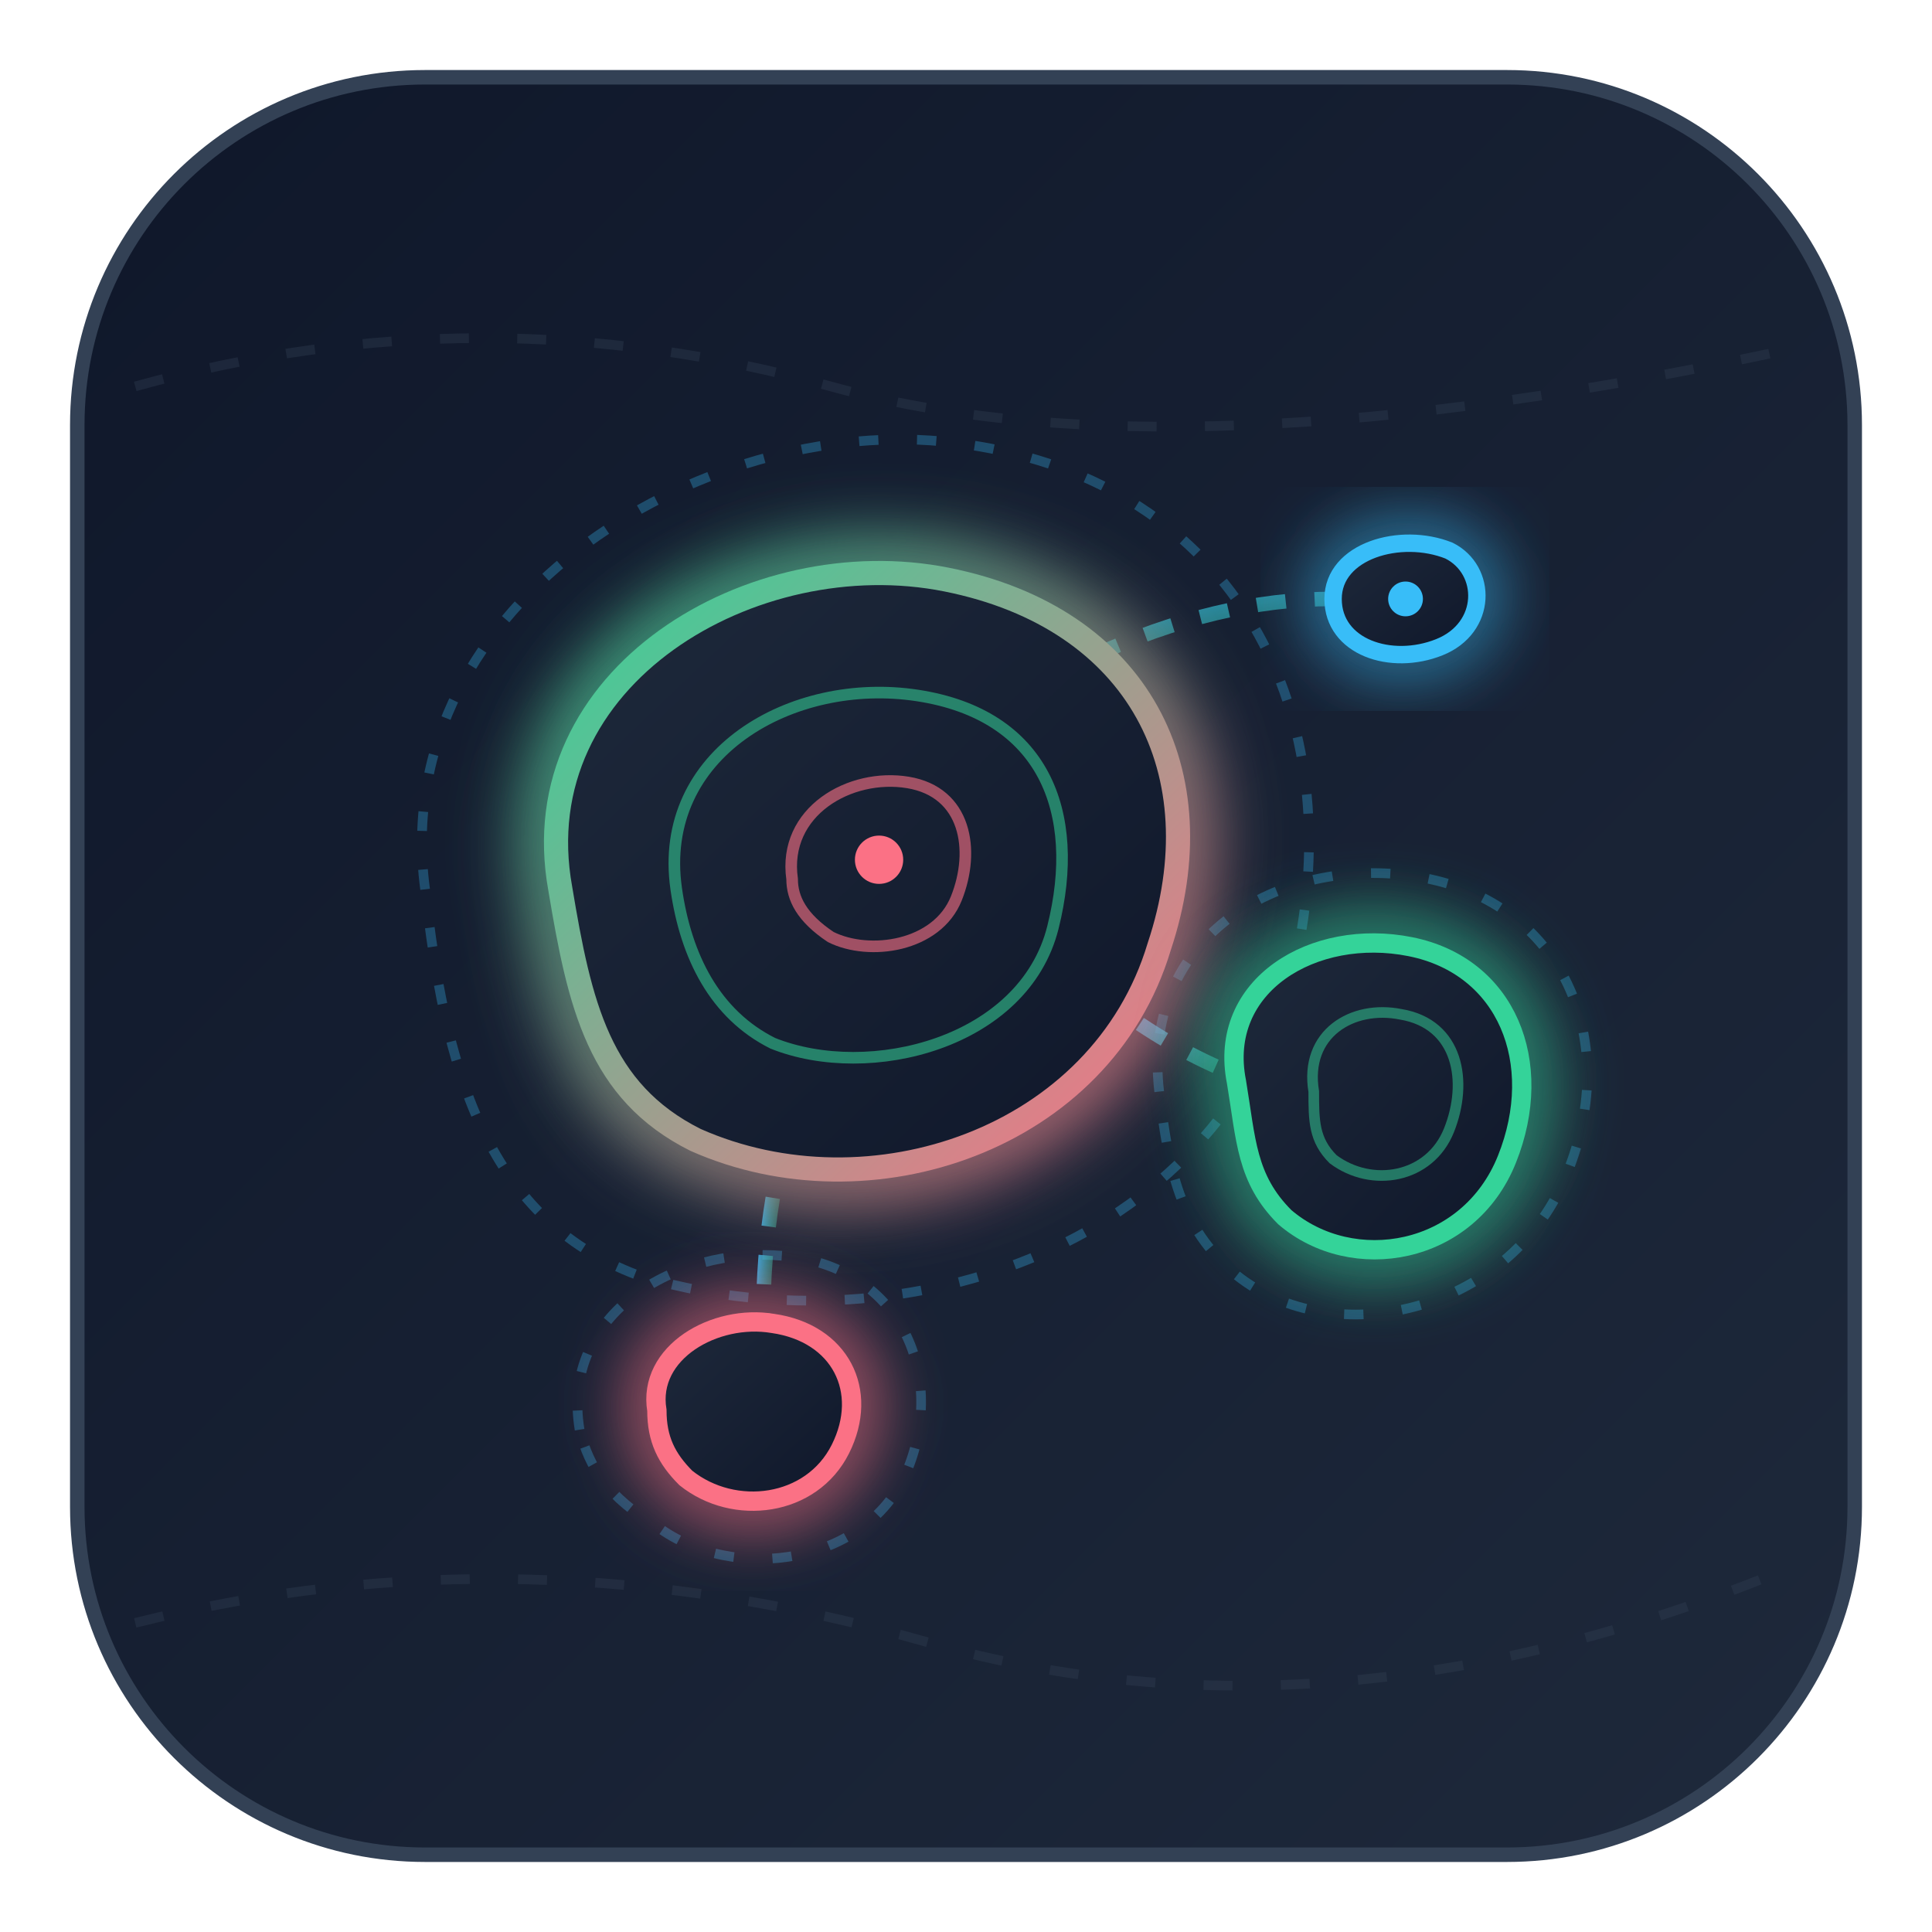
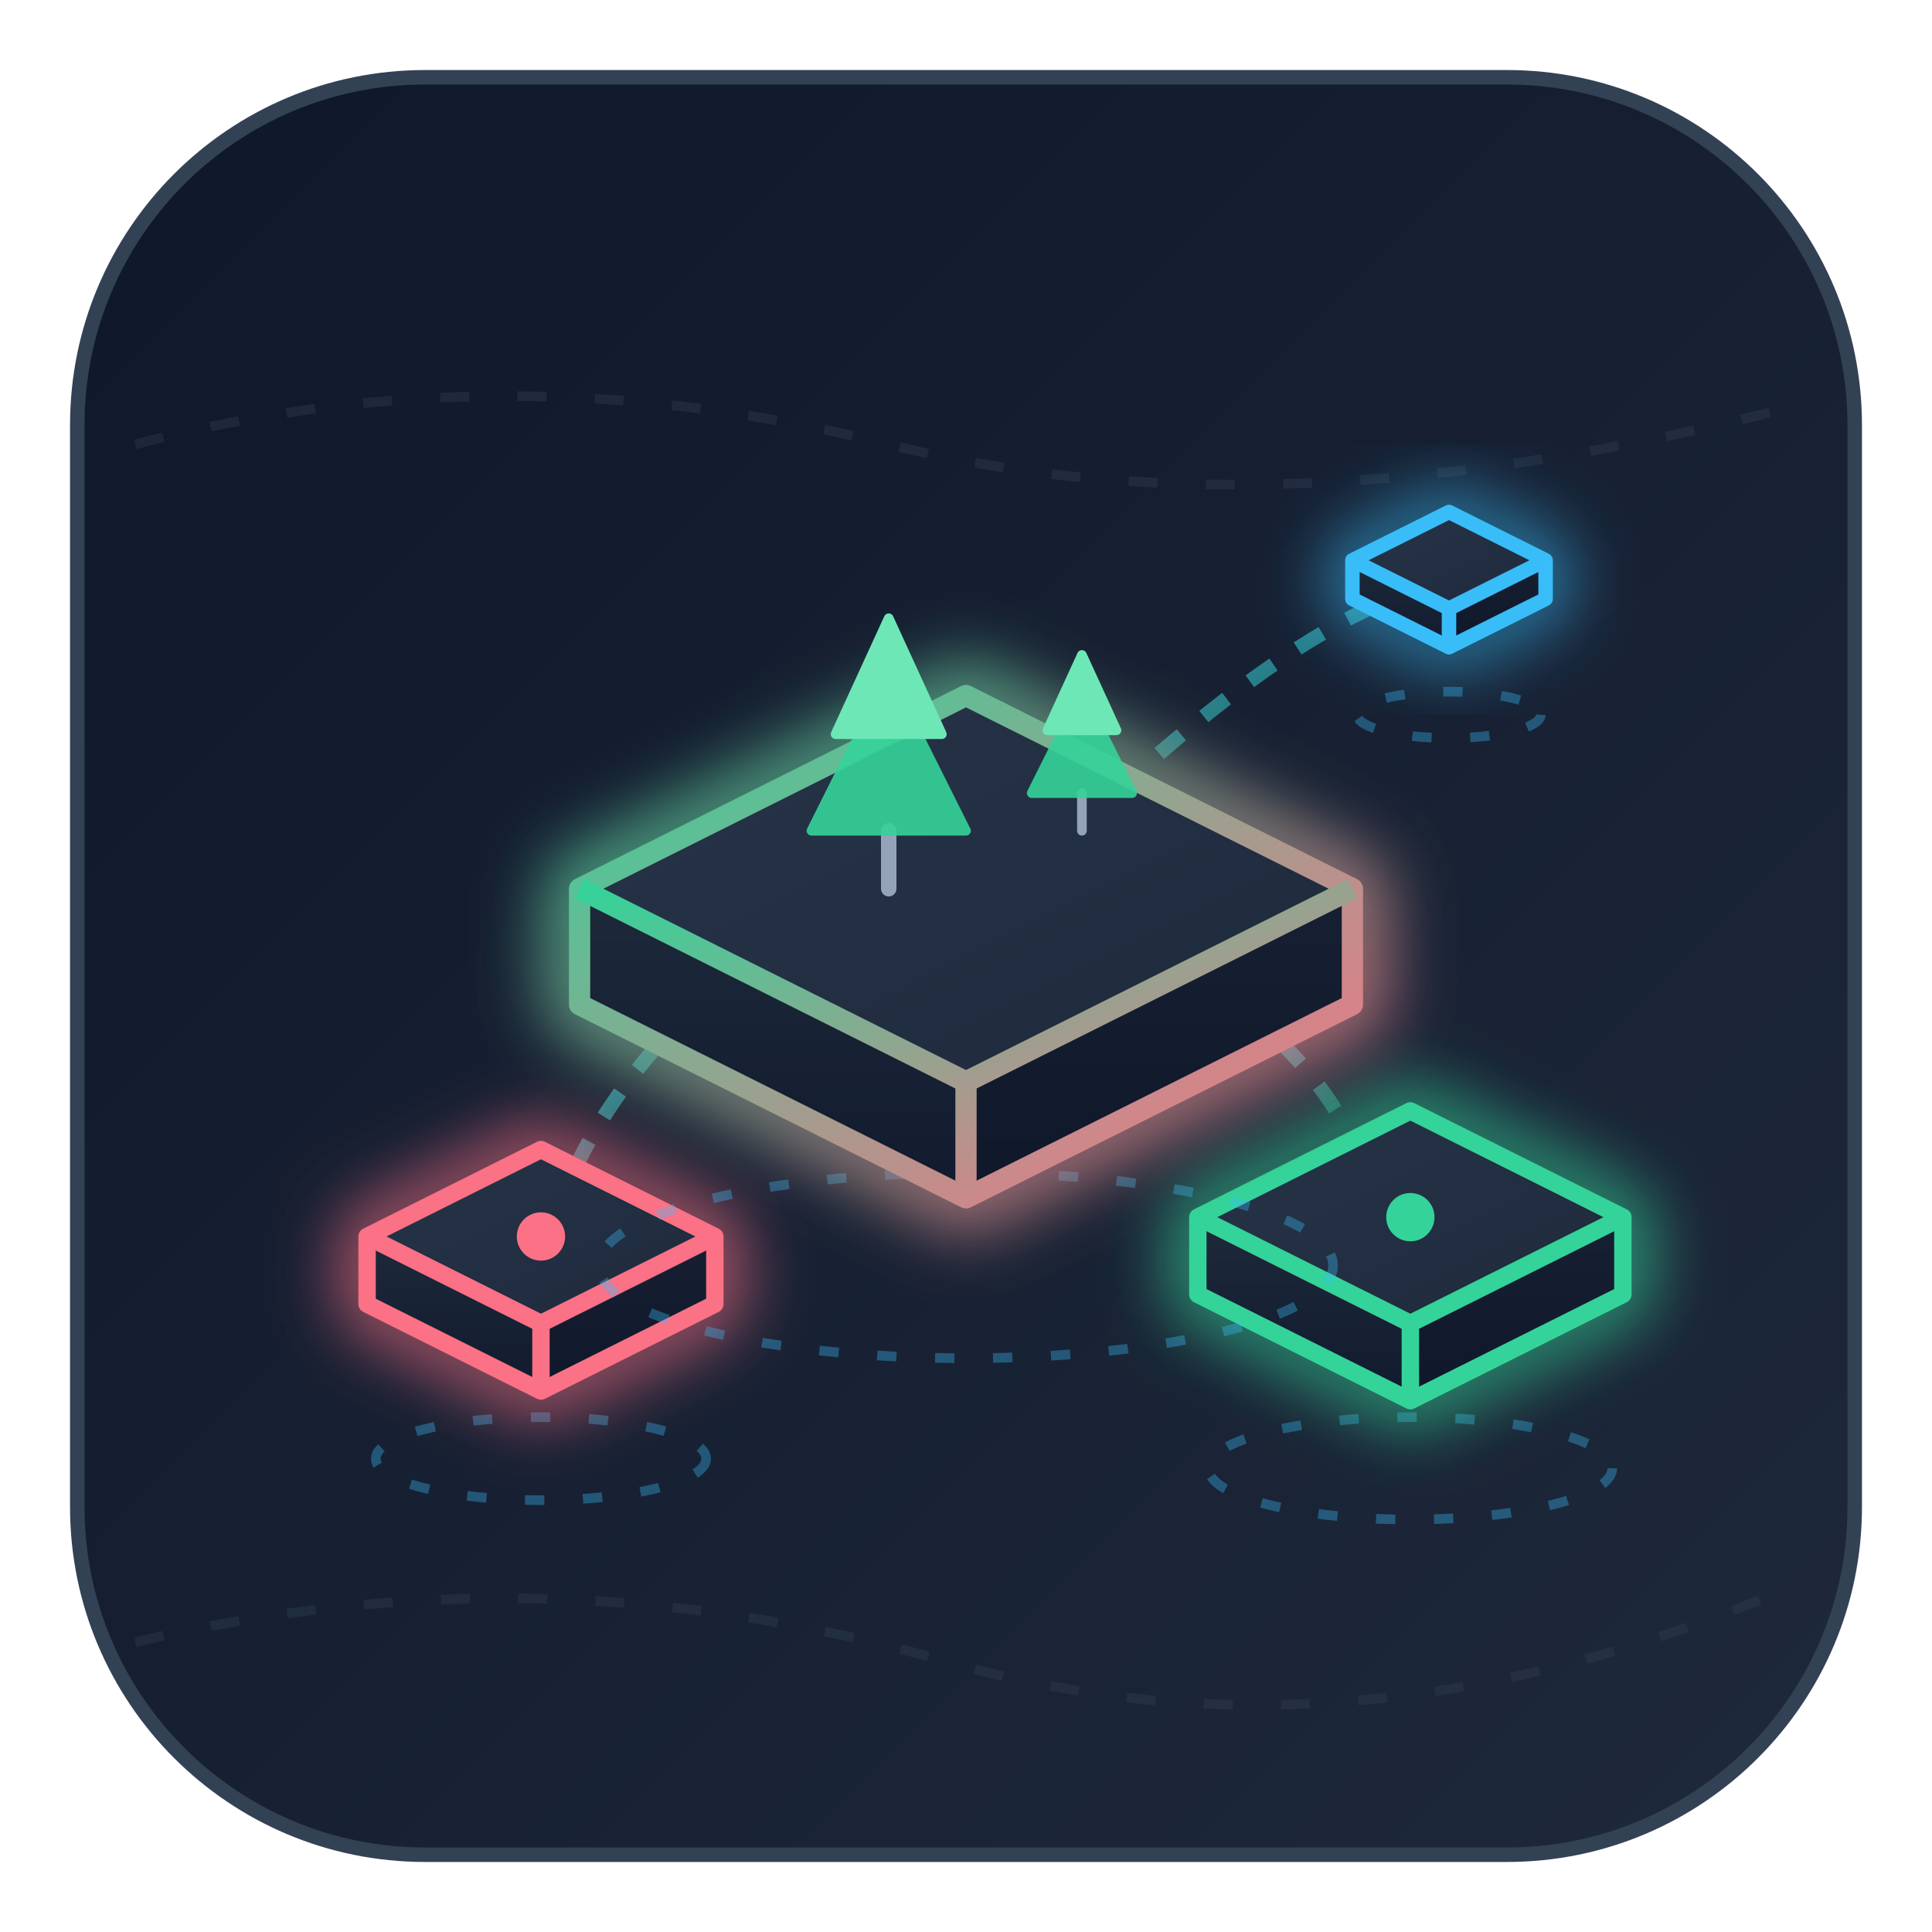
<svg xmlns="http://www.w3.org/2000/svg" viewBox="0 0 200 200" width="200" height="200">
  <defs>
    <linearGradient id="bg-core" x1="0%" y1="0%" x2="100%" y2="100%">
      <stop offset="0%" stop-color="#0F172A" />
      <stop offset="100%" stop-color="#1E293B" />
    </linearGradient>
-     <linearGradient id="island-surface" x1="0%" y1="0%" x2="100%" y2="100%">
+     <linearGradient id="face-top" x1="0%" y1="0%" x2="100%" y2="100%">
+       <stop offset="0%" stop-color="#273449" />
+       <stop offset="100%" stop-color="#1E293B" />
+     </linearGradient>
+     <linearGradient id="face-left" x1="0%" y1="0%" x2="0%" y2="100%">
      <stop offset="0%" stop-color="#1E293B" />
+       <stop offset="100%" stop-color="#111a2e" />
+     </linearGradient>
+     <linearGradient id="face-right" x1="0%" y1="0%" x2="0%" y2="100%">
+       <stop offset="0%" stop-color="#172033" />
      <stop offset="100%" stop-color="#0F172A" />
    </linearGradient>
    <linearGradient id="archipelago-glow" x1="0%" y1="0%" x2="100%" y2="100%">
      <stop offset="0%" stop-color="#34D399" />
      <stop offset="100%" stop-color="#FB7185" />
    </linearGradient>
    <linearGradient id="signal-line" x1="0%" y1="0%" x2="100%" y2="100%">
      <stop offset="0%" stop-color="#38BDF8" stop-opacity="0.8" />
      <stop offset="100%" stop-color="#34D399" stop-opacity="0.3" />
    </linearGradient>
    <filter id="soft-glow" x="-50%" y="-50%" width="200%" height="200%">
      <feGaussianBlur stdDeviation="3.5" />
    </filter>
  </defs>
  <rect x="8" y="8" width="184" height="184" rx="36" fill="url(#bg-core)" stroke="#334155" stroke-width="1.5" />
  <g fill="none" stroke="#334155" stroke-width="1" stroke-dasharray="3 5" opacity="0.35">
-     <path d="M 14,40 Q 50,30 86,40 T 186,36" />
-     <path d="M 14,168 Q 54,158 96,170 T 186,162" />
-   </g>
-   <g fill="none" stroke="#38BDF8" stroke-width="1" stroke-dasharray="2 4" opacity="0.3">
-     <path d="M 44,92 C 40,62 74,42 100,46 C 128,50 140,74 134,100 C 126,130 92,140 66,132 C 50,126 46,110 44,92 Z" />
-     <path d="M 120,113 C 118,96 134,88 148,91 C 162,94 168,108 162,122 C 156,136 138,140 128,132 C 122,127 121,121 120,113 Z" />
-     <path d="M 60,148 C 58,136 70,129 81,130 C 93,131 98,142 94,152 C 90,162 76,164 68,158 C 63,155 61,152 60,148 Z" />
+     <path d="M 14,46 Q 52,36 92,46 T 186,42" />
+     <path d="M 14,170 Q 56,160 98,172 T 186,164" />
  </g>
  <g fill="none" stroke="url(#signal-line)" stroke-width="1.5" stroke-dasharray="3 3">
-     <path d="M 118,106 Q 124,110 130,112" />
-     <path d="M 80,124 Q 79,130 79,137" />
-     <path d="M 113,68 Q 126,62 138,62" />
+     <path d="M 128,104 Q 136,110 140,118" />
+     <path d="M 72,104 Q 64,112 60,120" />
+     <path d="M 120,78 Q 134,66 144,62" />
  </g>
-   <path d="M 58,92 C 54,70 78,56 98,60 C 118,64 126,80 120,98 C 114,118 90,126 72,118 C 62,113 60,104 58,92 Z" fill="none" stroke="url(#archipelago-glow)" stroke-width="7" filter="url(#soft-glow)" opacity="0.85" />
-   <path d="M 58,92 C 54,70 78,56 98,60 C 118,64 126,80 120,98 C 114,118 90,126 72,118 C 62,113 60,104 58,92 Z" fill="url(#island-surface)" stroke="url(#archipelago-glow)" stroke-width="2.5" />
-   <path d="M 70,92 C 68,78 82,70 95,72 C 108,74 112,84 109,96 C 106,108 90,112 80,108 C 74,105 71,99 70,92 Z" fill="none" stroke="#34D399" stroke-width="1.2" opacity="0.55" />
-   <path d="M 82,91 C 81,84 88,80 94,81 C 100,82 101,88 99,93 C 97,98 90,99 86,97 C 83,95 82,93 82,91 Z" fill="none" stroke="#FB7185" stroke-width="1.2" opacity="0.6" />
-   <circle cx="91" cy="89" r="2.5" fill="#FB7185" />
-   <path d="M 128,112 C 126,102 136,96 146,98 C 156,100 160,110 156,120 C 152,130 140,132 133,126 C 129,122 129,118 128,112 Z" fill="none" stroke="#34D399" stroke-width="5" filter="url(#soft-glow)" opacity="0.8" />
-   <path d="M 128,112 C 126,102 136,96 146,98 C 156,100 160,110 156,120 C 152,130 140,132 133,126 C 129,122 129,118 128,112 Z" fill="url(#island-surface)" stroke="#34D399" stroke-width="2" />
-   <path d="M 136,113 C 135,107 140,104 145,105 C 151,106 152,112 150,117 C 148,122 142,123 138,120 C 136,118 136,116 136,113 Z" fill="none" stroke="#34D399" stroke-width="1.1" opacity="0.5" />
-   <path d="M 68,146 C 67,140 74,136 80,137 C 87,138 90,144 87,150 C 84,156 76,157 71,153 C 69,151 68,149 68,146 Z" fill="none" stroke="#FB7185" stroke-width="5" filter="url(#soft-glow)" opacity="0.8" />
-   <path d="M 68,146 C 67,140 74,136 80,137 C 87,138 90,144 87,150 C 84,156 76,157 71,153 C 69,151 68,149 68,146 Z" fill="url(#island-surface)" stroke="#FB7185" stroke-width="2" />
-   <path d="M 138,62 C 138,57 145,55 150,57 C 154,59 154,65 149,67 C 144,69 138,67 138,62 Z" fill="none" stroke="#38BDF8" stroke-width="4" filter="url(#soft-glow)" opacity="0.8" />
-   <path d="M 138,62 C 138,57 145,55 150,57 C 154,59 154,65 149,67 C 144,69 138,67 138,62 Z" fill="url(#island-surface)" stroke="#38BDF8" stroke-width="1.8" />
-   <circle cx="145.5" cy="62" r="1.8" fill="#38BDF8" />
+   <ellipse cx="56" cy="151.0" rx="17.1" ry="4.3" fill="none" stroke="#38BDF8" stroke-width="1" stroke-dasharray="2 4" opacity="0.35" />
+   <path d="M 56,119.0 L 74,128 L 74,135 L 56,144.0 L 38,135 L 38,128 Z" fill="none" stroke="#FB7185" stroke-width="5" stroke-linejoin="round" filter="url(#soft-glow)" opacity="0.8" />
+   <path d="M 38,128 L 56,137.0 L 56,144.0 L 38,135 Z" fill="url(#face-left)" />
+   <path d="M 56,137.0 L 74,128 L 74,135 L 56,144.0 Z" fill="url(#face-right)" />
+   <path d="M 56,119.0 L 74,128 L 56,137.0 L 38,128 Z" fill="url(#face-top)" />
+   <g fill="none" stroke="#FB7185" stroke-width="1.8" stroke-linejoin="round">
+     <path d="M 56,119.0 L 74,128 L 74,135 L 56,144.0 L 38,135 L 38,128 Z" />
+     <path d="M 38,128 L 56,137.0 L 74,128 M 56,137.0 L 56,144.0" />
+   </g>
+   <ellipse cx="146" cy="152.0" rx="20.9" ry="5.3" fill="none" stroke="#38BDF8" stroke-width="1" stroke-dasharray="2 4" opacity="0.35" />
+   <path d="M 146,115.0 L 168,126 L 168,134 L 146,145.0 L 124,134 L 124,126 Z" fill="none" stroke="#34D399" stroke-width="5" stroke-linejoin="round" filter="url(#soft-glow)" opacity="0.8" />
+   <path d="M 124,126 L 146,137.0 L 146,145.0 L 124,134 Z" fill="url(#face-left)" />
+   <path d="M 146,137.0 L 168,126 L 168,134 L 146,145.0 Z" fill="url(#face-right)" />
+   <path d="M 146,115.0 L 168,126 L 146,137.0 L 124,126 Z" fill="url(#face-top)" />
+   <g fill="none" stroke="#34D399" stroke-width="1.8" stroke-linejoin="round">
+     <path d="M 146,115.0 L 168,126 L 168,134 L 146,145.0 L 124,134 L 124,126 Z" />
+     <path d="M 124,126 L 146,137.0 L 168,126 M 146,137.0 L 146,145.0" />
+   </g>
+   <ellipse cx="150" cy="74.0" rx="9.5" ry="2.4" fill="none" stroke="#38BDF8" stroke-width="1" stroke-dasharray="2 4" opacity="0.35" />
+   <path d="M 150,53.0 L 160,58 L 160,62 L 150,67.0 L 140,62 L 140,58 Z" fill="none" stroke="#38BDF8" stroke-width="4" stroke-linejoin="round" filter="url(#soft-glow)" opacity="0.8" />
+   <path d="M 140,58 L 150,63.0 L 150,67.0 L 140,62 Z" fill="url(#face-left)" />
+   <path d="M 150,63.0 L 160,58 L 160,62 L 150,67.0 Z" fill="url(#face-right)" />
+   <path d="M 150,53.0 L 160,58 L 150,63.0 L 140,58 Z" fill="url(#face-top)" />
+   <g fill="none" stroke="#38BDF8" stroke-width="1.5" stroke-linejoin="round">
+     <path d="M 150,53.0 L 160,58 L 160,62 L 150,67.0 L 140,62 L 140,58 Z" />
+     <path d="M 140,58 L 150,63.0 L 160,58 M 150,63.0 L 150,67.0" />
+   </g>
+   <ellipse cx="100" cy="131.0" rx="38.0" ry="9.6" fill="none" stroke="#38BDF8" stroke-width="1" stroke-dasharray="2 4" opacity="0.35" />
+   <path d="M 100,72.0 L 140,92 L 140,104 L 100,124.0 L 60,104 L 60,92 Z" fill="none" stroke="url(#archipelago-glow)" stroke-width="7" stroke-linejoin="round" filter="url(#soft-glow)" opacity="0.85" />
+   <path d="M 60,92 L 100,112.0 L 100,124.0 L 60,104 Z" fill="url(#face-left)" />
+   <path d="M 100,112.0 L 140,92 L 140,104 L 100,124.0 Z" fill="url(#face-right)" />
+   <path d="M 100,72.0 L 140,92 L 100,112.0 L 60,92 Z" fill="url(#face-top)" />
+   <g fill="none" stroke="url(#archipelago-glow)" stroke-width="2.2" stroke-linejoin="round">
+     <path d="M 100,72.0 L 140,92 L 140,104 L 100,124.0 L 60,104 L 60,92 Z" />
+     <path d="M 60,92 L 100,112.0 L 140,92 M 100,112.0 L 100,124.0" />
+   </g>
+   <path d="M 92,92 L 92,86.0" stroke="#94A3B8" stroke-width="1.6" stroke-linecap="round" />
+   <path d="M 92,70.0 L 100.0,86.0 L 84.0,86.0 Z" fill="#34D399" opacity="0.9" stroke="#34D399" stroke-width="1" stroke-linejoin="round" />
+   <path d="M 92,64.0 L 97.5,76.0 L 86.5,76.0 Z" fill="#6EE7B7" stroke="#6EE7B7" stroke-width="1" stroke-linejoin="round" />
+   <path d="M 112,86 L 112,82.1" stroke="#94A3B8" stroke-width="1.0" stroke-linecap="round" />
+   <path d="M 112,71.7 L 117.2,82.1 L 106.8,82.1 Z" fill="#34D399" opacity="0.9" stroke="#34D399" stroke-width="1" stroke-linejoin="round" />
+   <path d="M 112,67.8 L 115.575,75.6 L 108.425,75.6 Z" fill="#6EE7B7" stroke="#6EE7B7" stroke-width="1" stroke-linejoin="round" />
+   <circle cx="56" cy="128" r="2.5" fill="#FB7185" />
+   <circle cx="146" cy="126" r="2.5" fill="#34D399" />
</svg>
